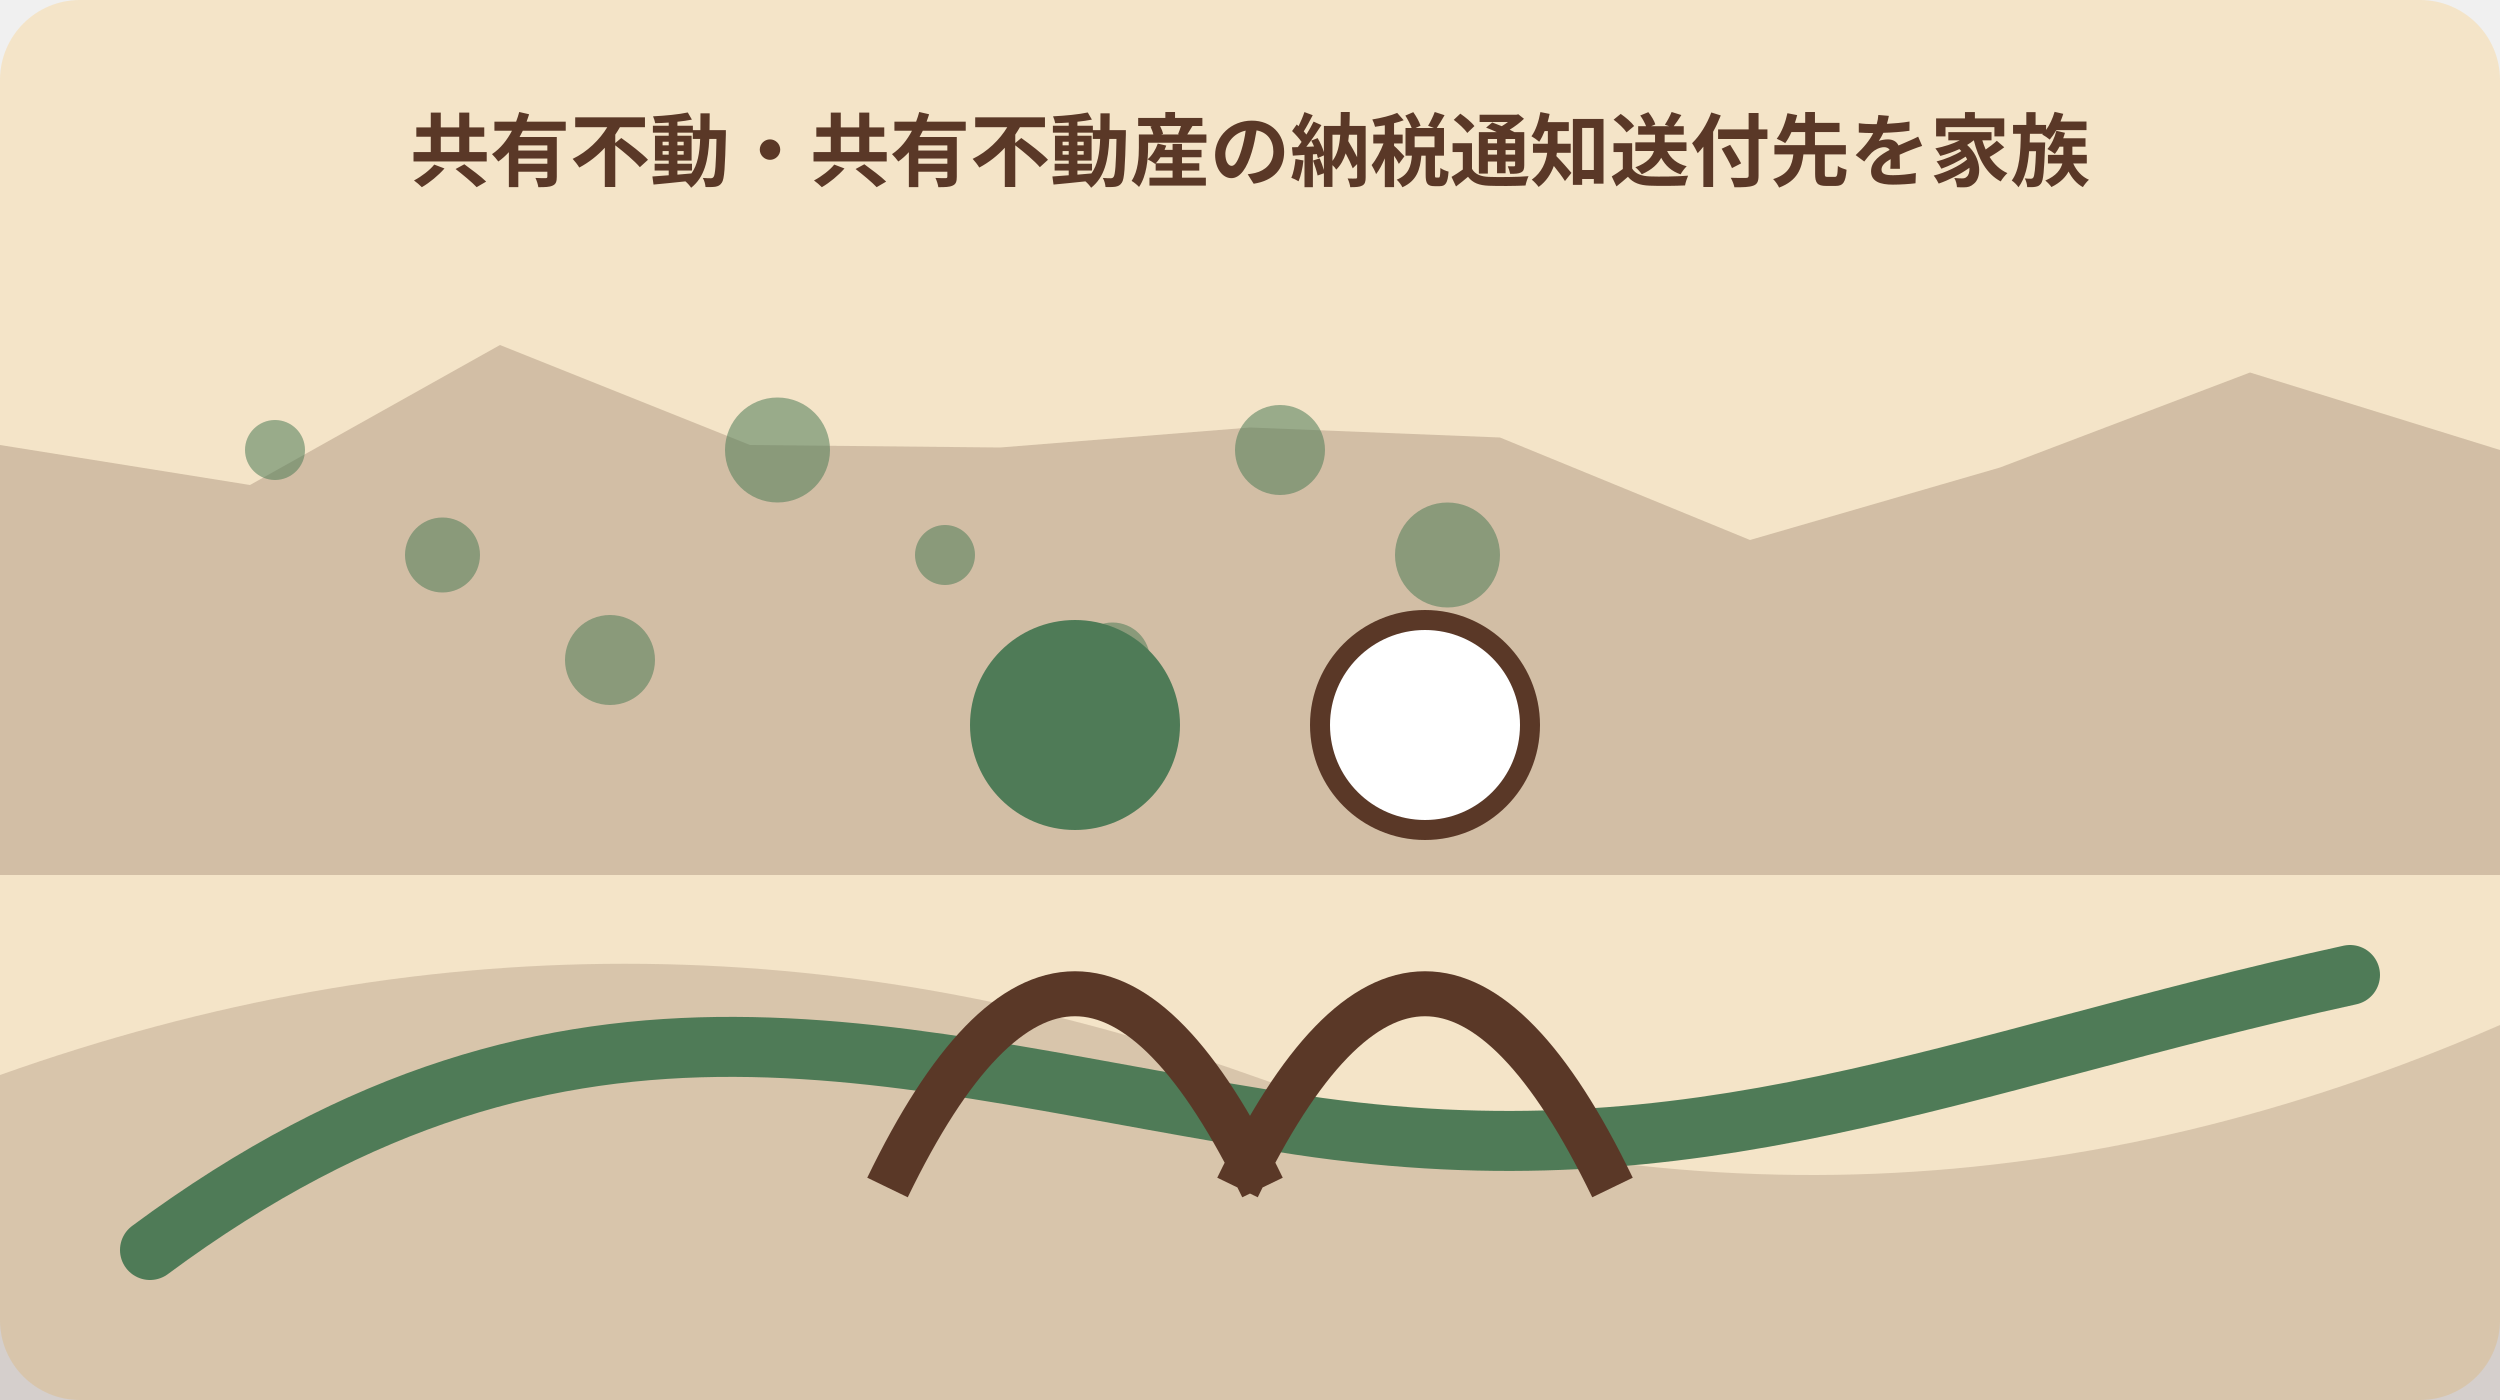
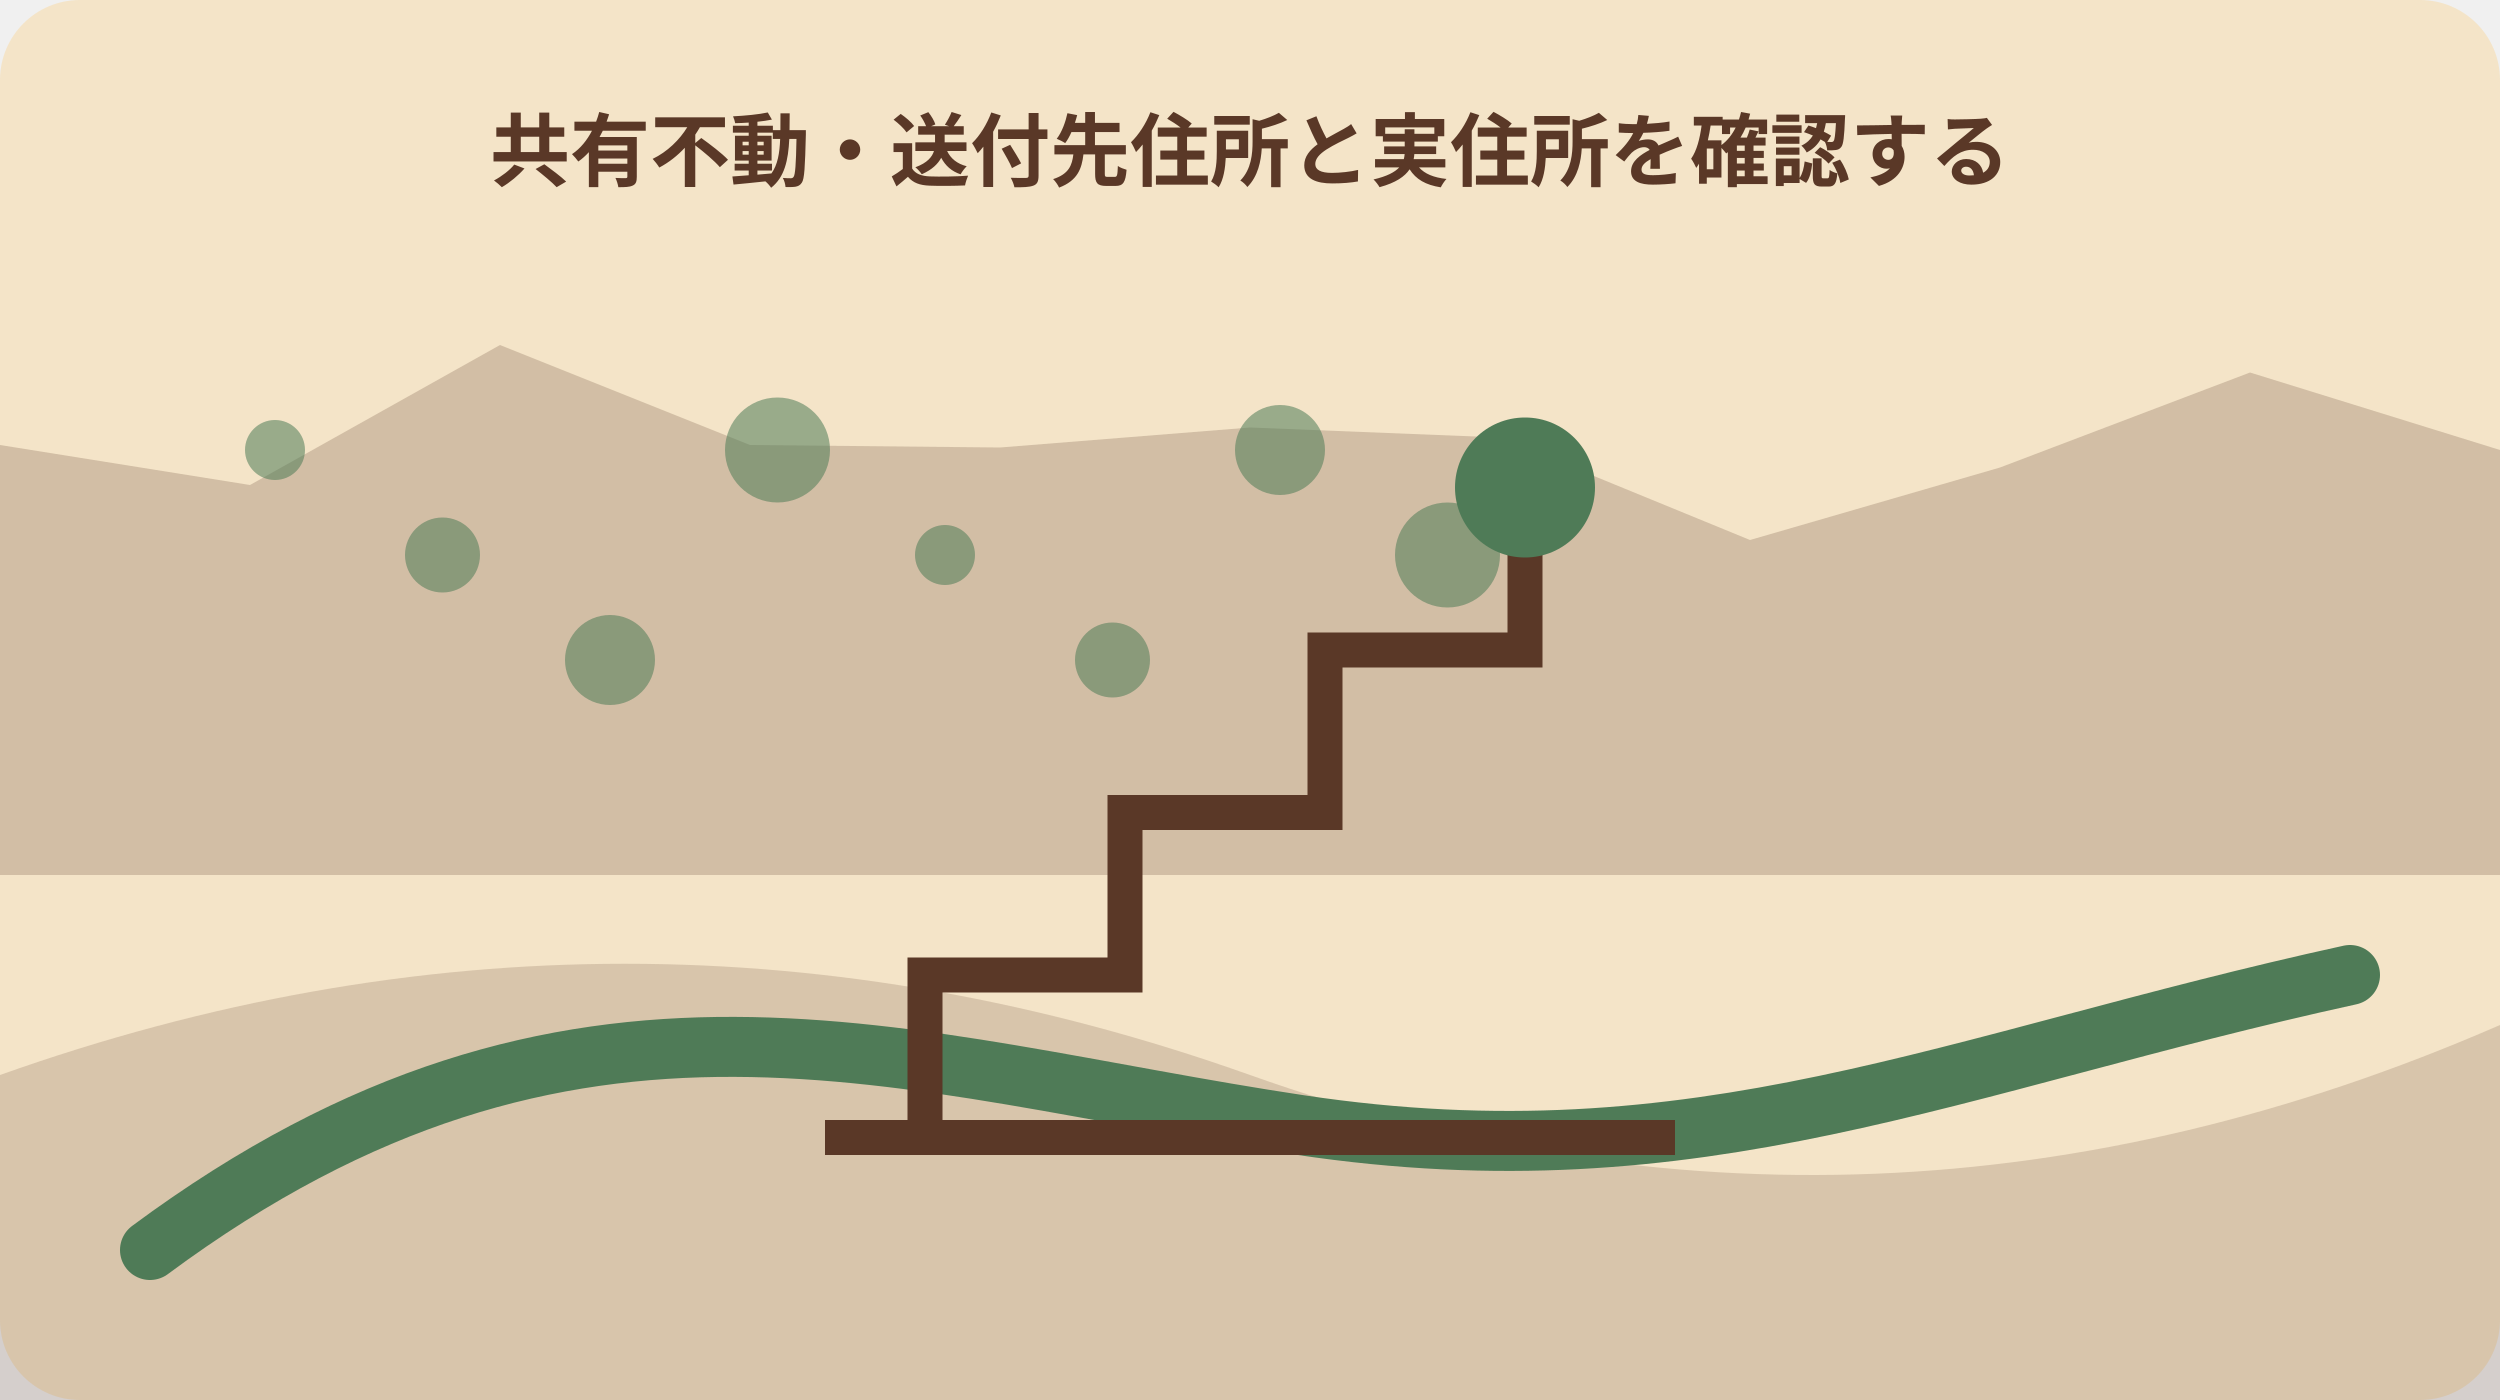
<svg xmlns="http://www.w3.org/2000/svg" width="1000" height="560" viewBox="0 0 1000 560" role="img" aria-labelledby="title desc" data-illustration="mori-editorial" data-topic-id="247" data-scene-index="2">
  <rect width="1000" height="560" rx="32" fill="#f4e4c8" />
  <polygon points="0,178 100,194 200,138 300,178 400,179 500,171 600,175 700,216 800,187 900,149 1000,180 1000,350 0,350" fill="#5a3827" opacity=".22" />
  <path d="M0 430 Q250 341 500 430 T1000 410 V560 H0Z" fill="#5a3827" opacity=".18" />
  <path d="M60 500 C230 374 360 426 520 450 S780 425 940 390" fill="none" stroke="#4f7b57" stroke-width="24" stroke-linecap="round" />
  <circle cx="110" cy="180" r="12" fill="#4f7b57" opacity=".55" />
  <circle cx="177" cy="222" r="15" fill="#4f7b57" opacity=".55" />
  <circle cx="244" cy="264" r="18" fill="#4f7b57" opacity=".55" />
  <circle cx="311" cy="180" r="21" fill="#4f7b57" opacity=".55" />
  <circle cx="378" cy="222" r="12" fill="#4f7b57" opacity=".55" />
  <circle cx="445" cy="264" r="15" fill="#4f7b57" opacity=".55" />
  <circle cx="512" cy="180" r="18" fill="#4f7b57" opacity=".55" />
  <circle cx="579" cy="222" r="21" fill="#4f7b57" opacity=".55" />
-   <g data-scene="people">
-     <circle cx="430" cy="290" r="42" fill="#4f7b57" />
-     <circle cx="570" cy="290" r="42" fill="#fff" stroke="#5a3827" stroke-width="8" />
-     <path d="M355 475q75-155 150 0M495 475q75-155 150 0" fill="none" stroke="#5a3827" stroke-width="18" />
+   <g data-scene="representative-order">
+     <path d="M330 455h340M370 455v-65h80v-65h80v-65h80v-65" fill="none" stroke="#5a3827" stroke-width="14" />
+     <circle cx="610" cy="195" r="28" fill="#4f7b57" />
  </g>
-   <text x="500" y="72" text-anchor="middle" font-family="sans-serif" font-size="32" font-weight="700" fill="#5a3827">共有不動・共有不動産の納税通知送付先を家族</text>
+   <text x="500" y="72" text-anchor="middle" font-family="sans-serif" font-size="32" font-weight="700" fill="#5a3827">共有不動・送付先住所と実住所を確認する</text>
</svg>
